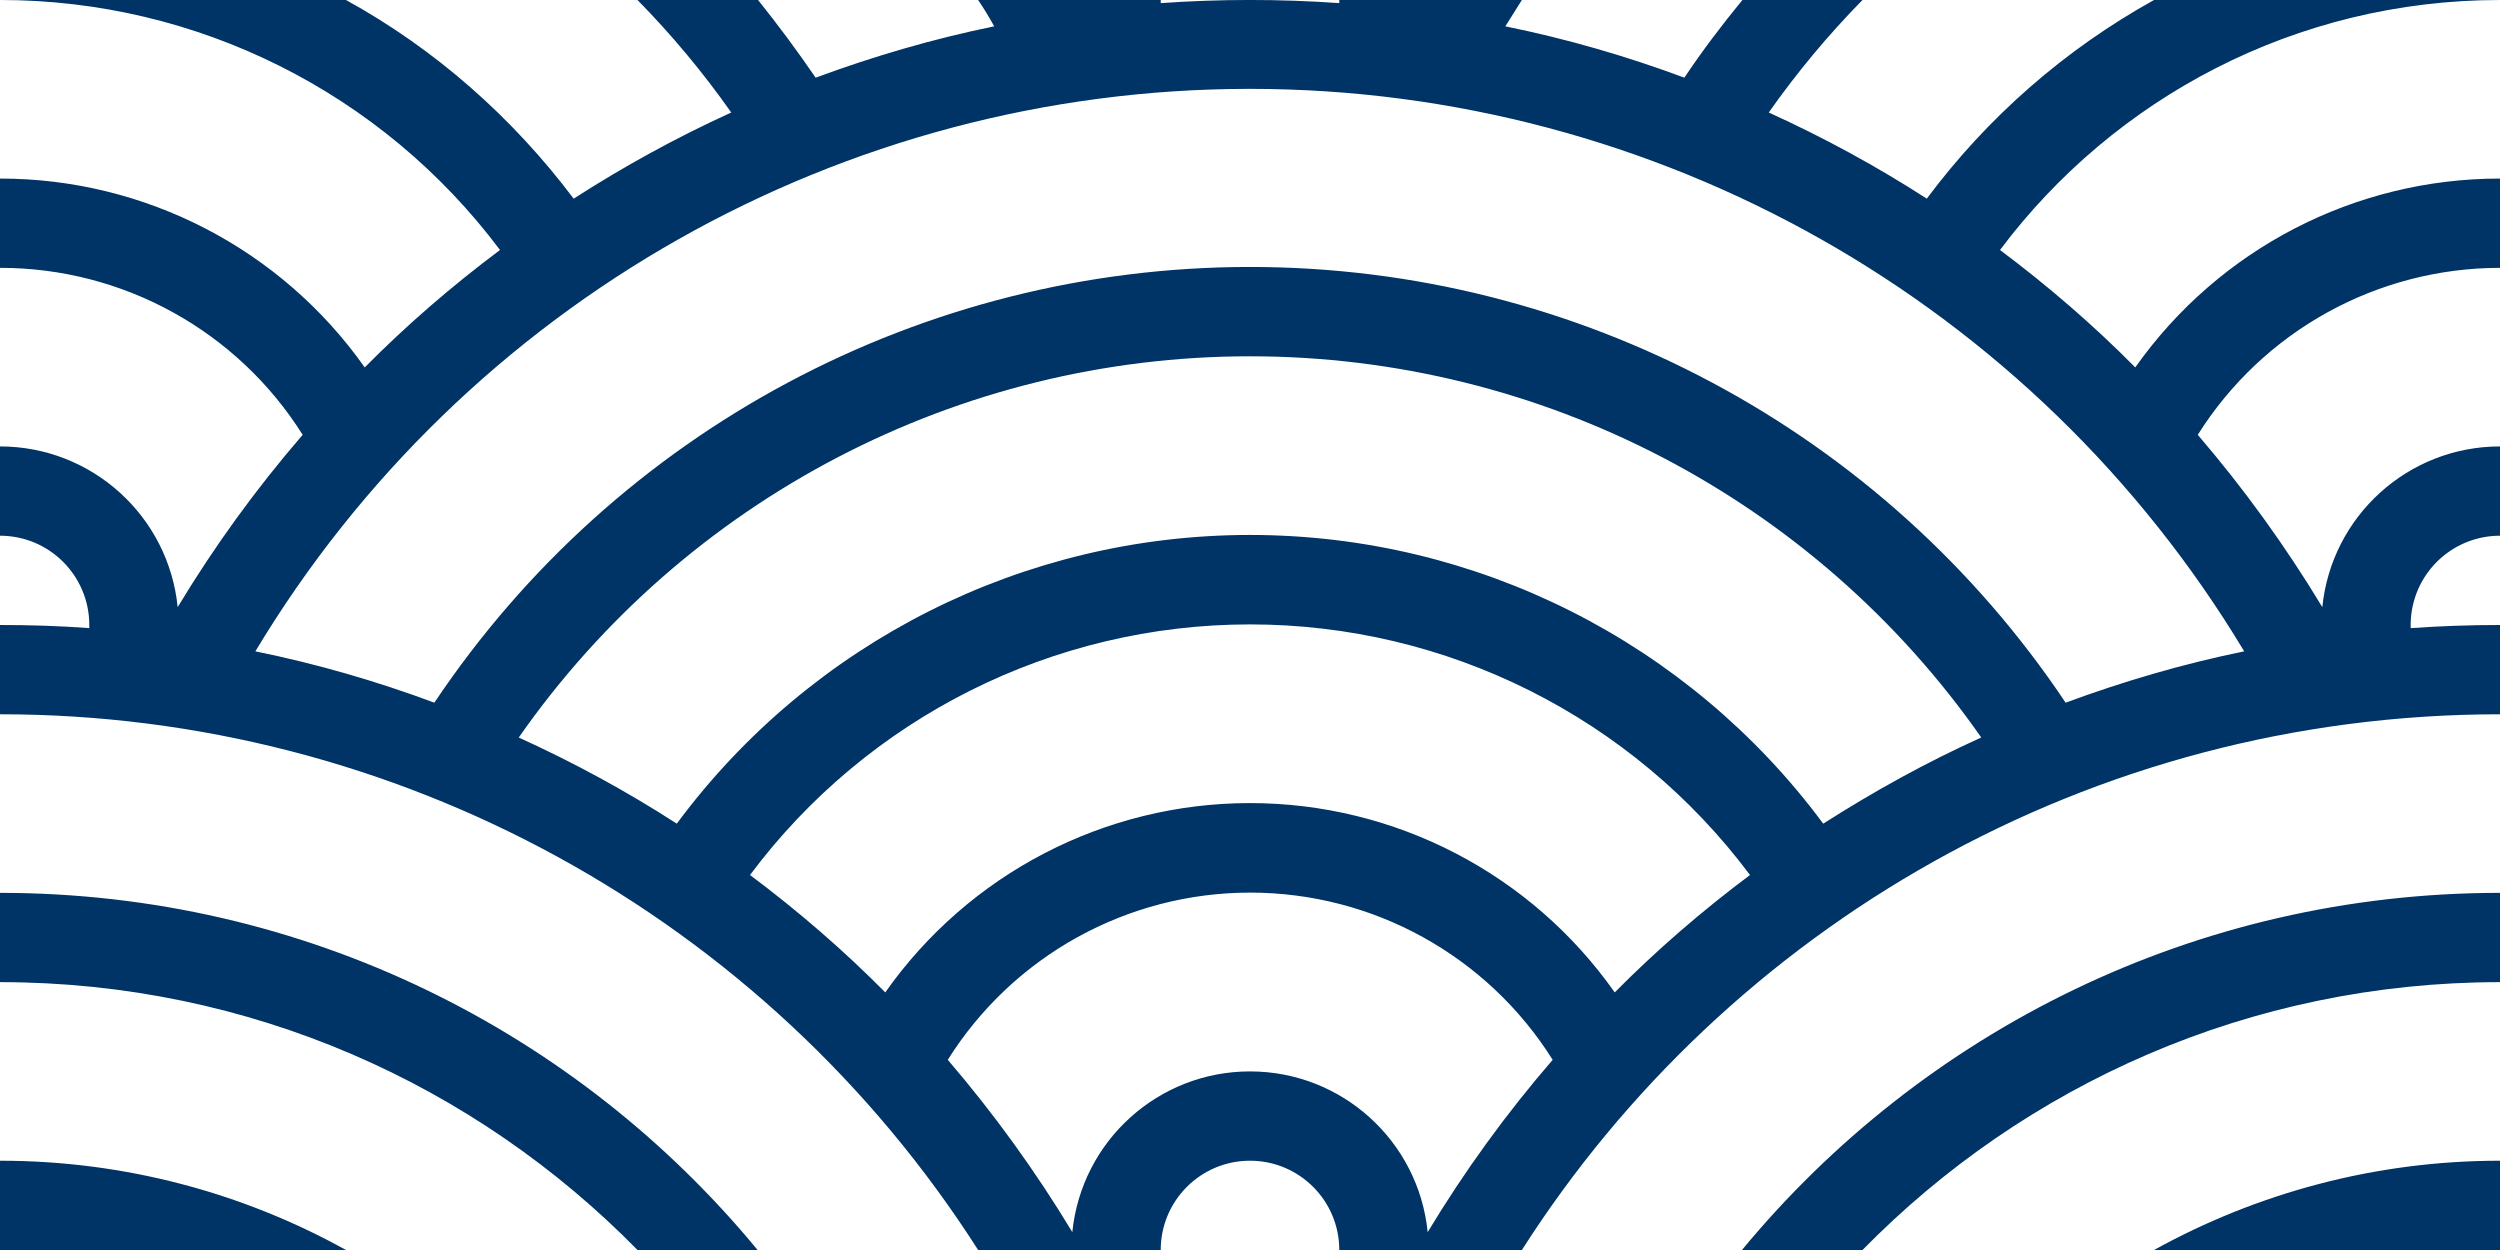
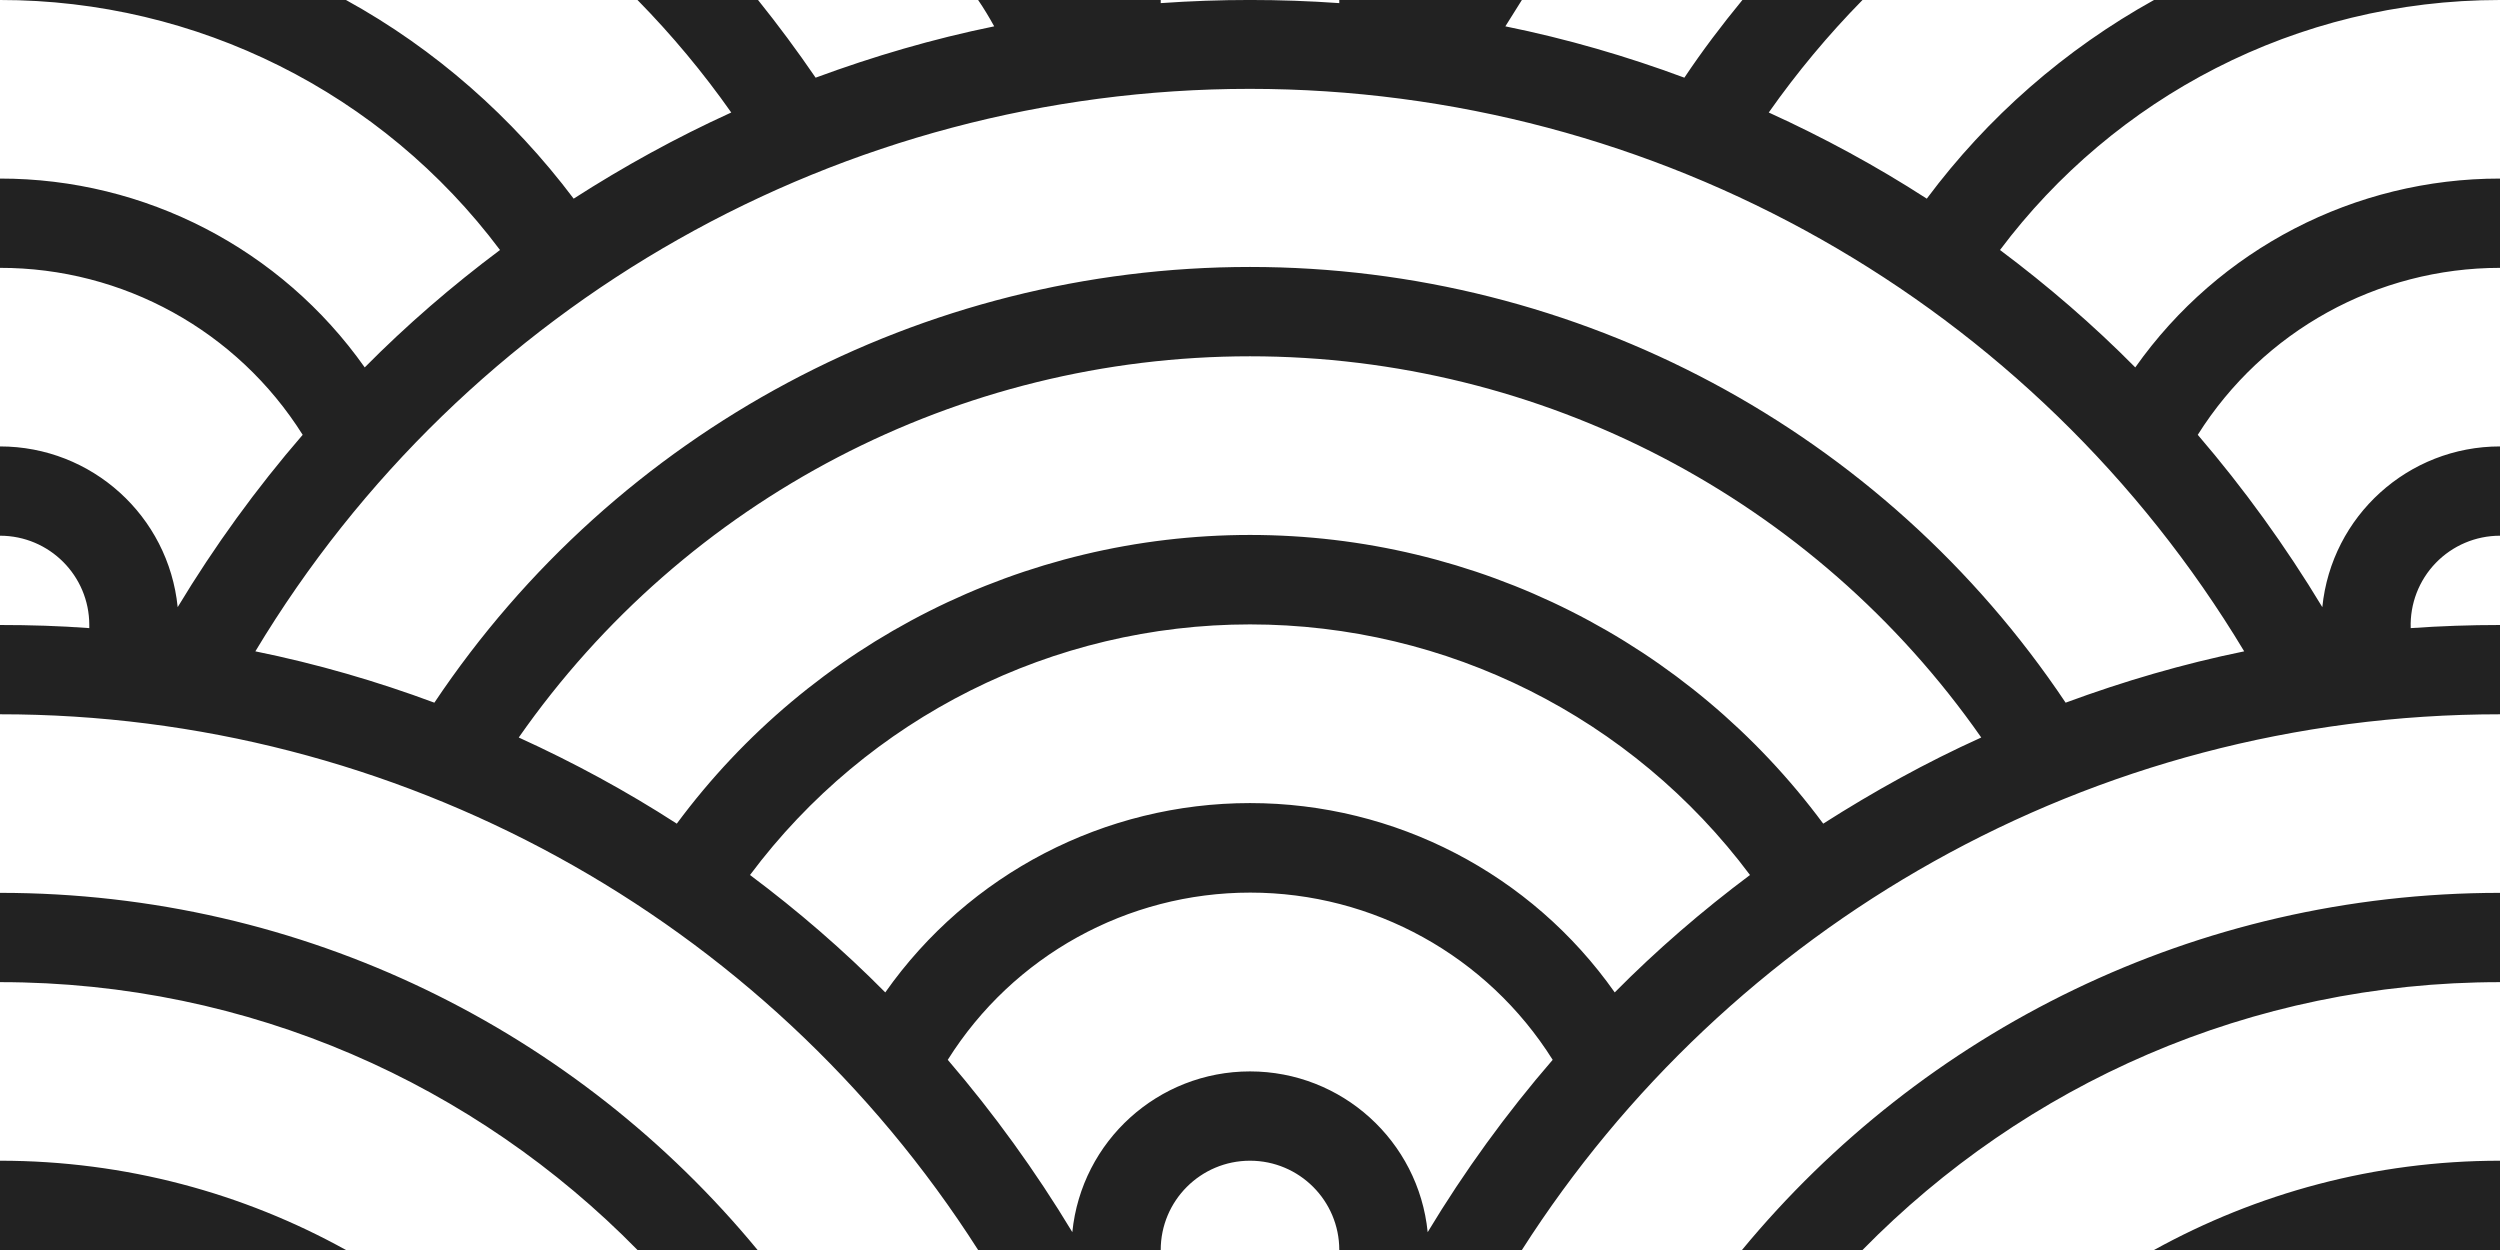
<svg xmlns="http://www.w3.org/2000/svg" width="56" height="28">
-   <path fill="#036" d="M56 26v2h-7.75c2.3-1.27 4.94-2 7.75-2zm-26 2a2 2 0 1 0-4 0h-4.09A25.98 25.98 0 0 0 0 16v-2c.67 0 1.34.02 2 .07V14a2 2 0 0 0-2-2v-2a4 4 0 0 1 3.98 3.6 28.09 28.09 0 0 1 2.8-3.86A8 8 0 0 0 0 6V4a9.99 9.99 0 0 1 8.17 4.23c.94-.95 1.96-1.83 3.03-2.63A13.98 13.98 0 0 0 0 0h7.75c2 1.1 3.73 2.63 5.1 4.45 1.12-.72 2.3-1.37 3.53-1.93A20.1 20.1 0 0 0 14.28 0h2.7c.45.56.88 1.14 1.29 1.74 1.3-.48 2.63-.87 4-1.15-.11-.2-.23-.4-.36-.59H26v.07a28.4 28.4 0 0 1 4 0V0h4.09l-.37.59c1.38.28 2.72.67 4.01 1.15.4-.6.84-1.18 1.3-1.74h2.69a20.1 20.1 0 0 0-2.1 2.52c1.23.56 2.41 1.2 3.54 1.93A16.08 16.08 0 0 1 48.25 0H56c-4.58 0-8.65 2.2-11.2 5.6 1.07.8 2.09 1.68 3.03 2.63A9.99 9.99 0 0 1 56 4v2a8 8 0 0 0-6.77 3.74c1.03 1.2 1.97 2.5 2.79 3.86A4 4 0 0 1 56 10v2a2 2 0 0 0-2 2.07 28.4 28.4 0 0 1 2-.07v2c-9.2 0-17.3 4.78-21.91 12H30zM7.75 28H0v-2c2.81 0 5.46.73 7.75 2zM56 20v2c-5.6 0-10.65 2.3-14.28 6h-2.7c4.04-4.89 10.15-8 16.98-8zm-39.03 8h-2.69C10.65 24.3 5.6 22 0 22v-2c6.83 0 12.94 3.11 16.97 8zm15.01-.4a28.09 28.09 0 0 1 2.8-3.86 8 8 0 0 0-13.55 0c1.03 1.2 1.97 2.5 2.79 3.86a4 4 0 0 1 7.96 0zm14.29-11.86c1.3-.48 2.63-.87 4-1.15a25.99 25.99 0 0 0-44.55 0c1.38.28 2.72.67 4.01 1.15a21.98 21.98 0 0 1 36.54 0zm-5.43 2.71c1.13-.72 2.3-1.37 3.54-1.93a19.98 19.98 0 0 0-32.76 0c1.23.56 2.41 1.2 3.54 1.93a15.98 15.98 0 0 1 25.68 0zm-4.67 3.78c.94-.95 1.96-1.83 3.03-2.63a13.98 13.98 0 0 0-22.4 0c1.07.8 2.09 1.68 3.03 2.63a9.99 9.99 0 0 1 16.34 0z" />
+   <path fill="#222" d="M56 26v2h-7.75c2.3-1.27 4.94-2 7.75-2zm-26 2a2 2 0 1 0-4 0h-4.09A25.98 25.98 0 0 0 0 16v-2c.67 0 1.34.02 2 .07V14a2 2 0 0 0-2-2v-2a4 4 0 0 1 3.98 3.6 28.09 28.09 0 0 1 2.8-3.86A8 8 0 0 0 0 6V4a9.99 9.99 0 0 1 8.17 4.23c.94-.95 1.96-1.83 3.03-2.63A13.98 13.98 0 0 0 0 0h7.75c2 1.1 3.73 2.63 5.1 4.45 1.12-.72 2.3-1.37 3.53-1.93A20.1 20.1 0 0 0 14.28 0h2.7c.45.56.88 1.14 1.29 1.74 1.3-.48 2.63-.87 4-1.15-.11-.2-.23-.4-.36-.59H26v.07a28.4 28.4 0 0 1 4 0V0h4.09l-.37.59c1.38.28 2.72.67 4.01 1.15.4-.6.84-1.18 1.3-1.74h2.69a20.1 20.1 0 0 0-2.1 2.52c1.23.56 2.41 1.2 3.54 1.93A16.08 16.08 0 0 1 48.25 0H56c-4.58 0-8.65 2.2-11.2 5.6 1.07.8 2.09 1.68 3.03 2.63A9.99 9.99 0 0 1 56 4v2a8 8 0 0 0-6.77 3.74c1.03 1.2 1.97 2.5 2.79 3.86A4 4 0 0 1 56 10v2a2 2 0 0 0-2 2.07 28.4 28.4 0 0 1 2-.07v2c-9.2 0-17.3 4.78-21.91 12H30zM7.75 28H0v-2c2.81 0 5.46.73 7.75 2zM56 20v2c-5.6 0-10.65 2.3-14.28 6h-2.7c4.04-4.89 10.15-8 16.98-8zm-39.03 8h-2.69C10.65 24.3 5.6 22 0 22v-2c6.83 0 12.94 3.11 16.97 8zm15.01-.4a28.09 28.09 0 0 1 2.8-3.86 8 8 0 0 0-13.55 0c1.03 1.2 1.97 2.5 2.79 3.86a4 4 0 0 1 7.96 0zm14.29-11.86c1.3-.48 2.63-.87 4-1.15a25.99 25.99 0 0 0-44.55 0c1.38.28 2.72.67 4.01 1.15a21.98 21.98 0 0 1 36.54 0zm-5.43 2.71c1.13-.72 2.3-1.37 3.54-1.93a19.98 19.98 0 0 0-32.76 0c1.23.56 2.41 1.2 3.54 1.93a15.98 15.98 0 0 1 25.68 0zm-4.67 3.78c.94-.95 1.96-1.83 3.03-2.63a13.98 13.98 0 0 0-22.4 0c1.07.8 2.09 1.68 3.03 2.63a9.99 9.99 0 0 1 16.34 0z" />
</svg>
